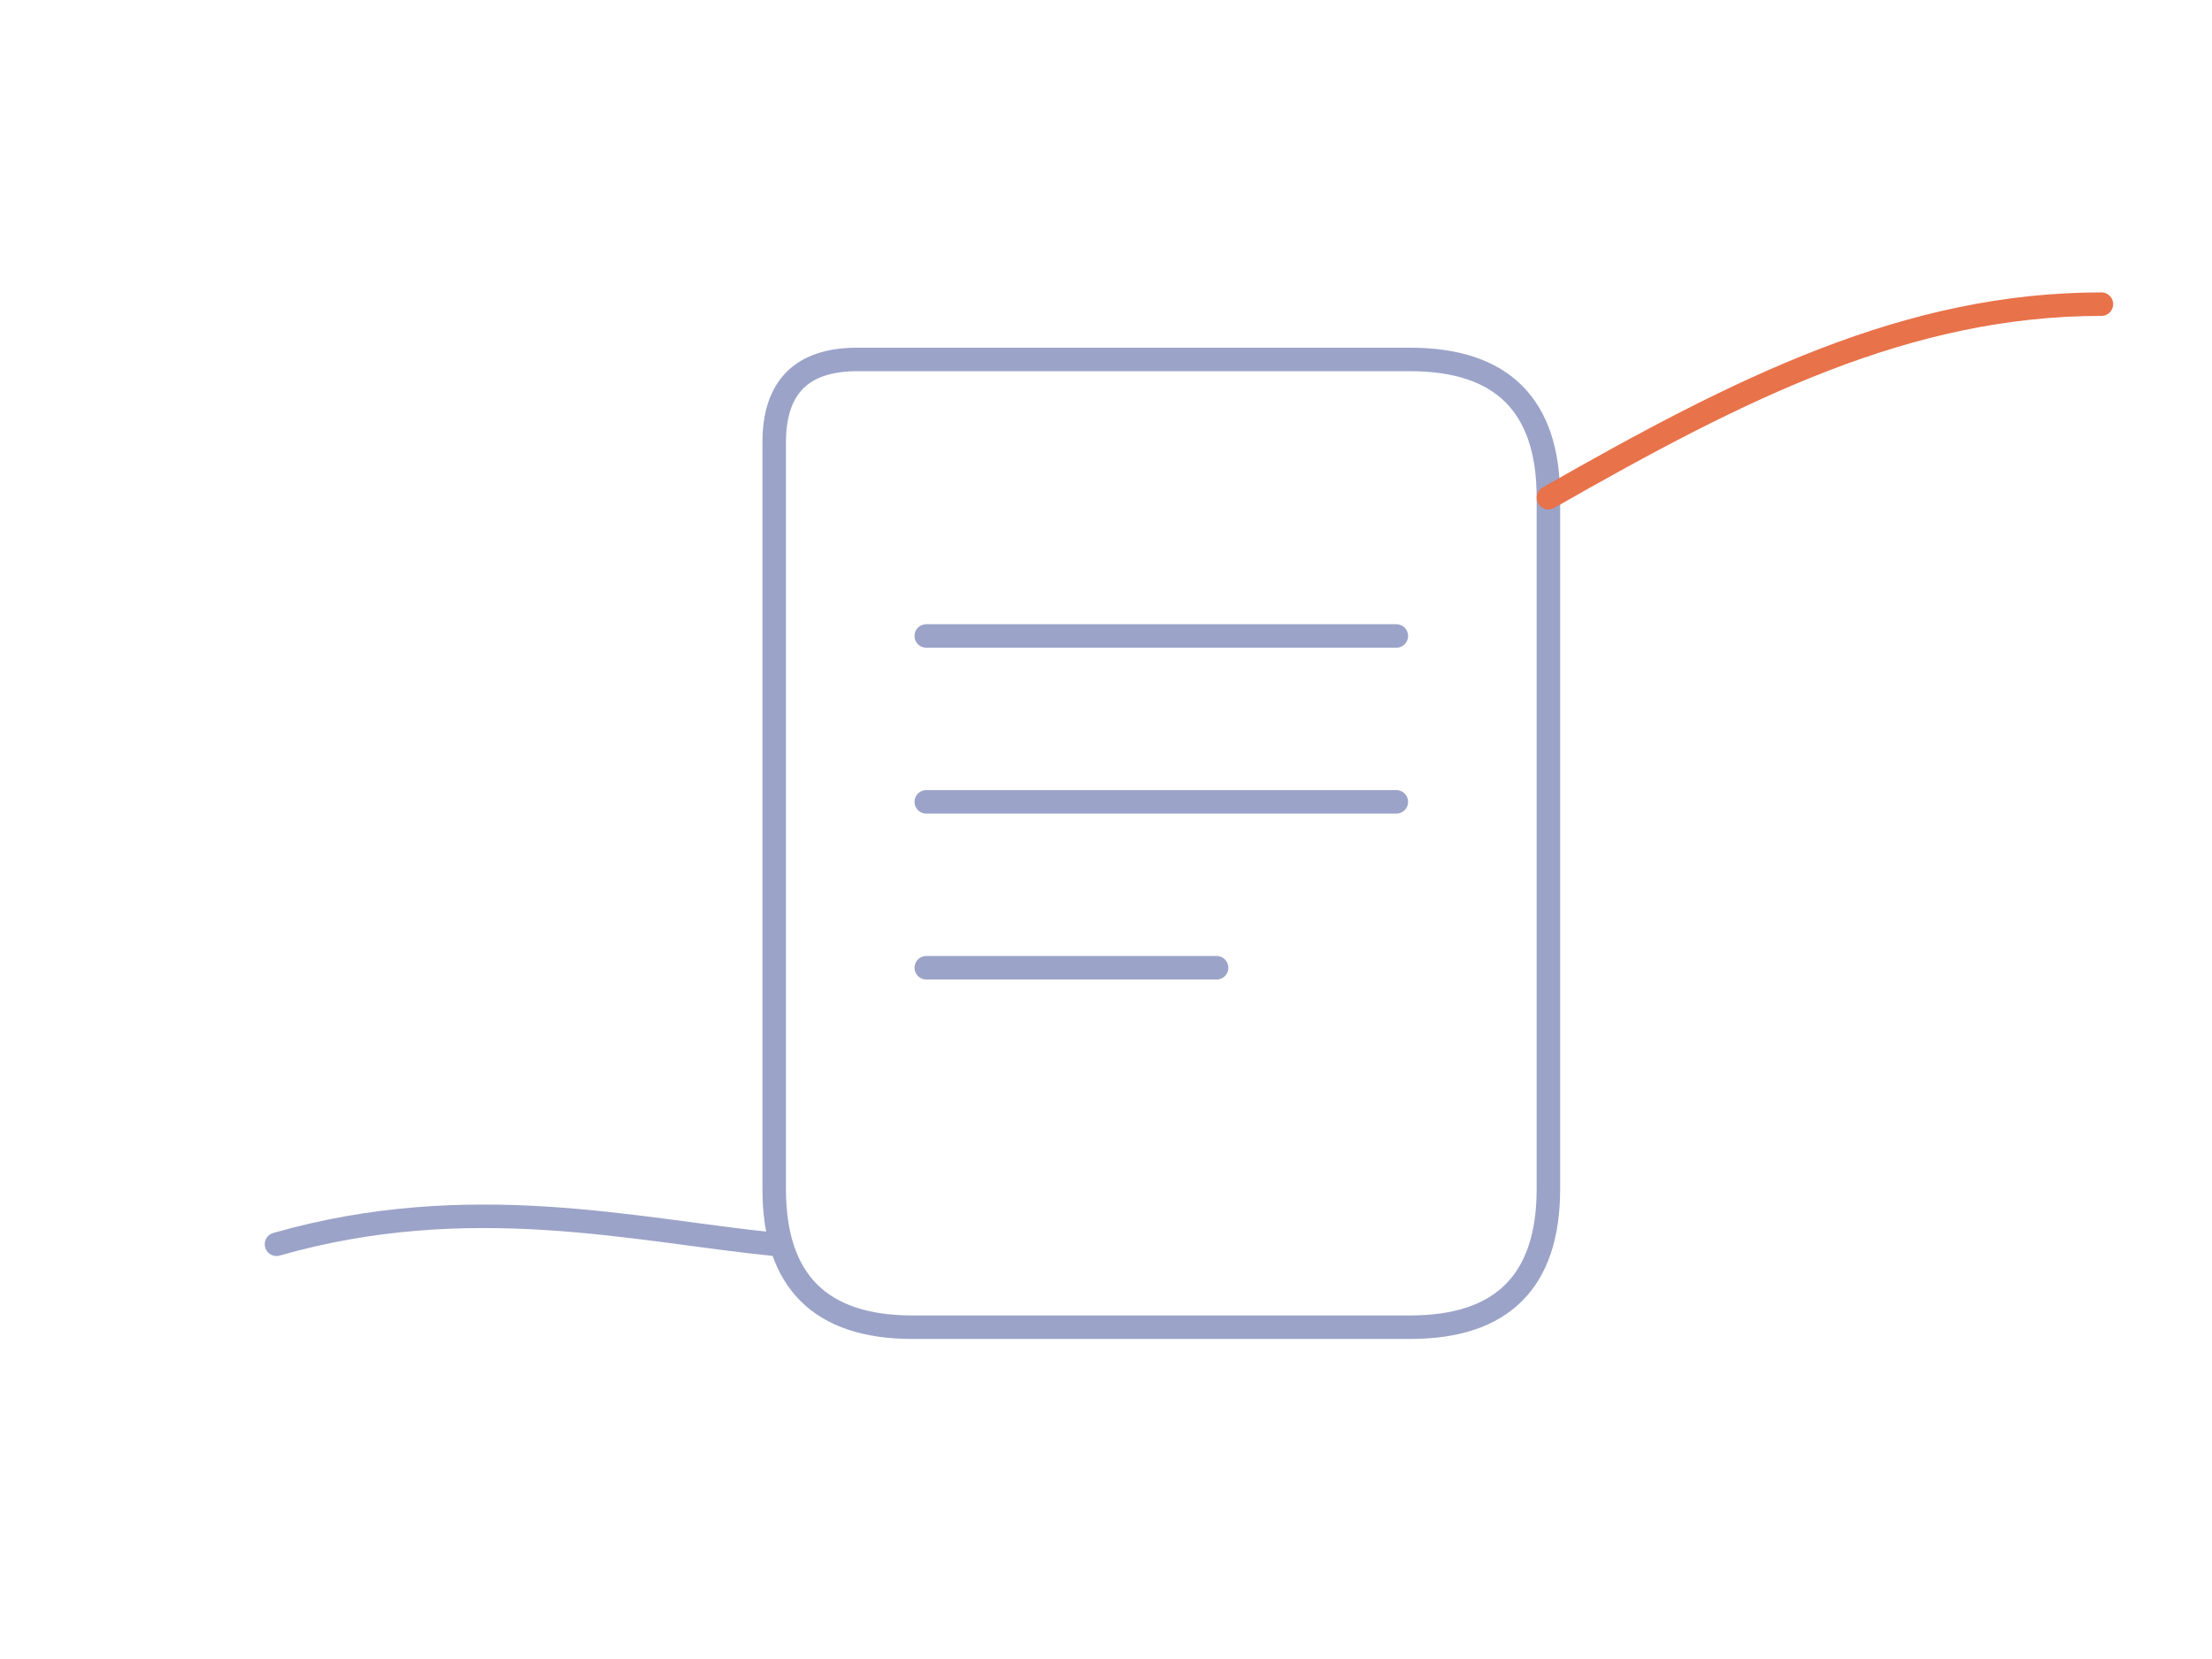
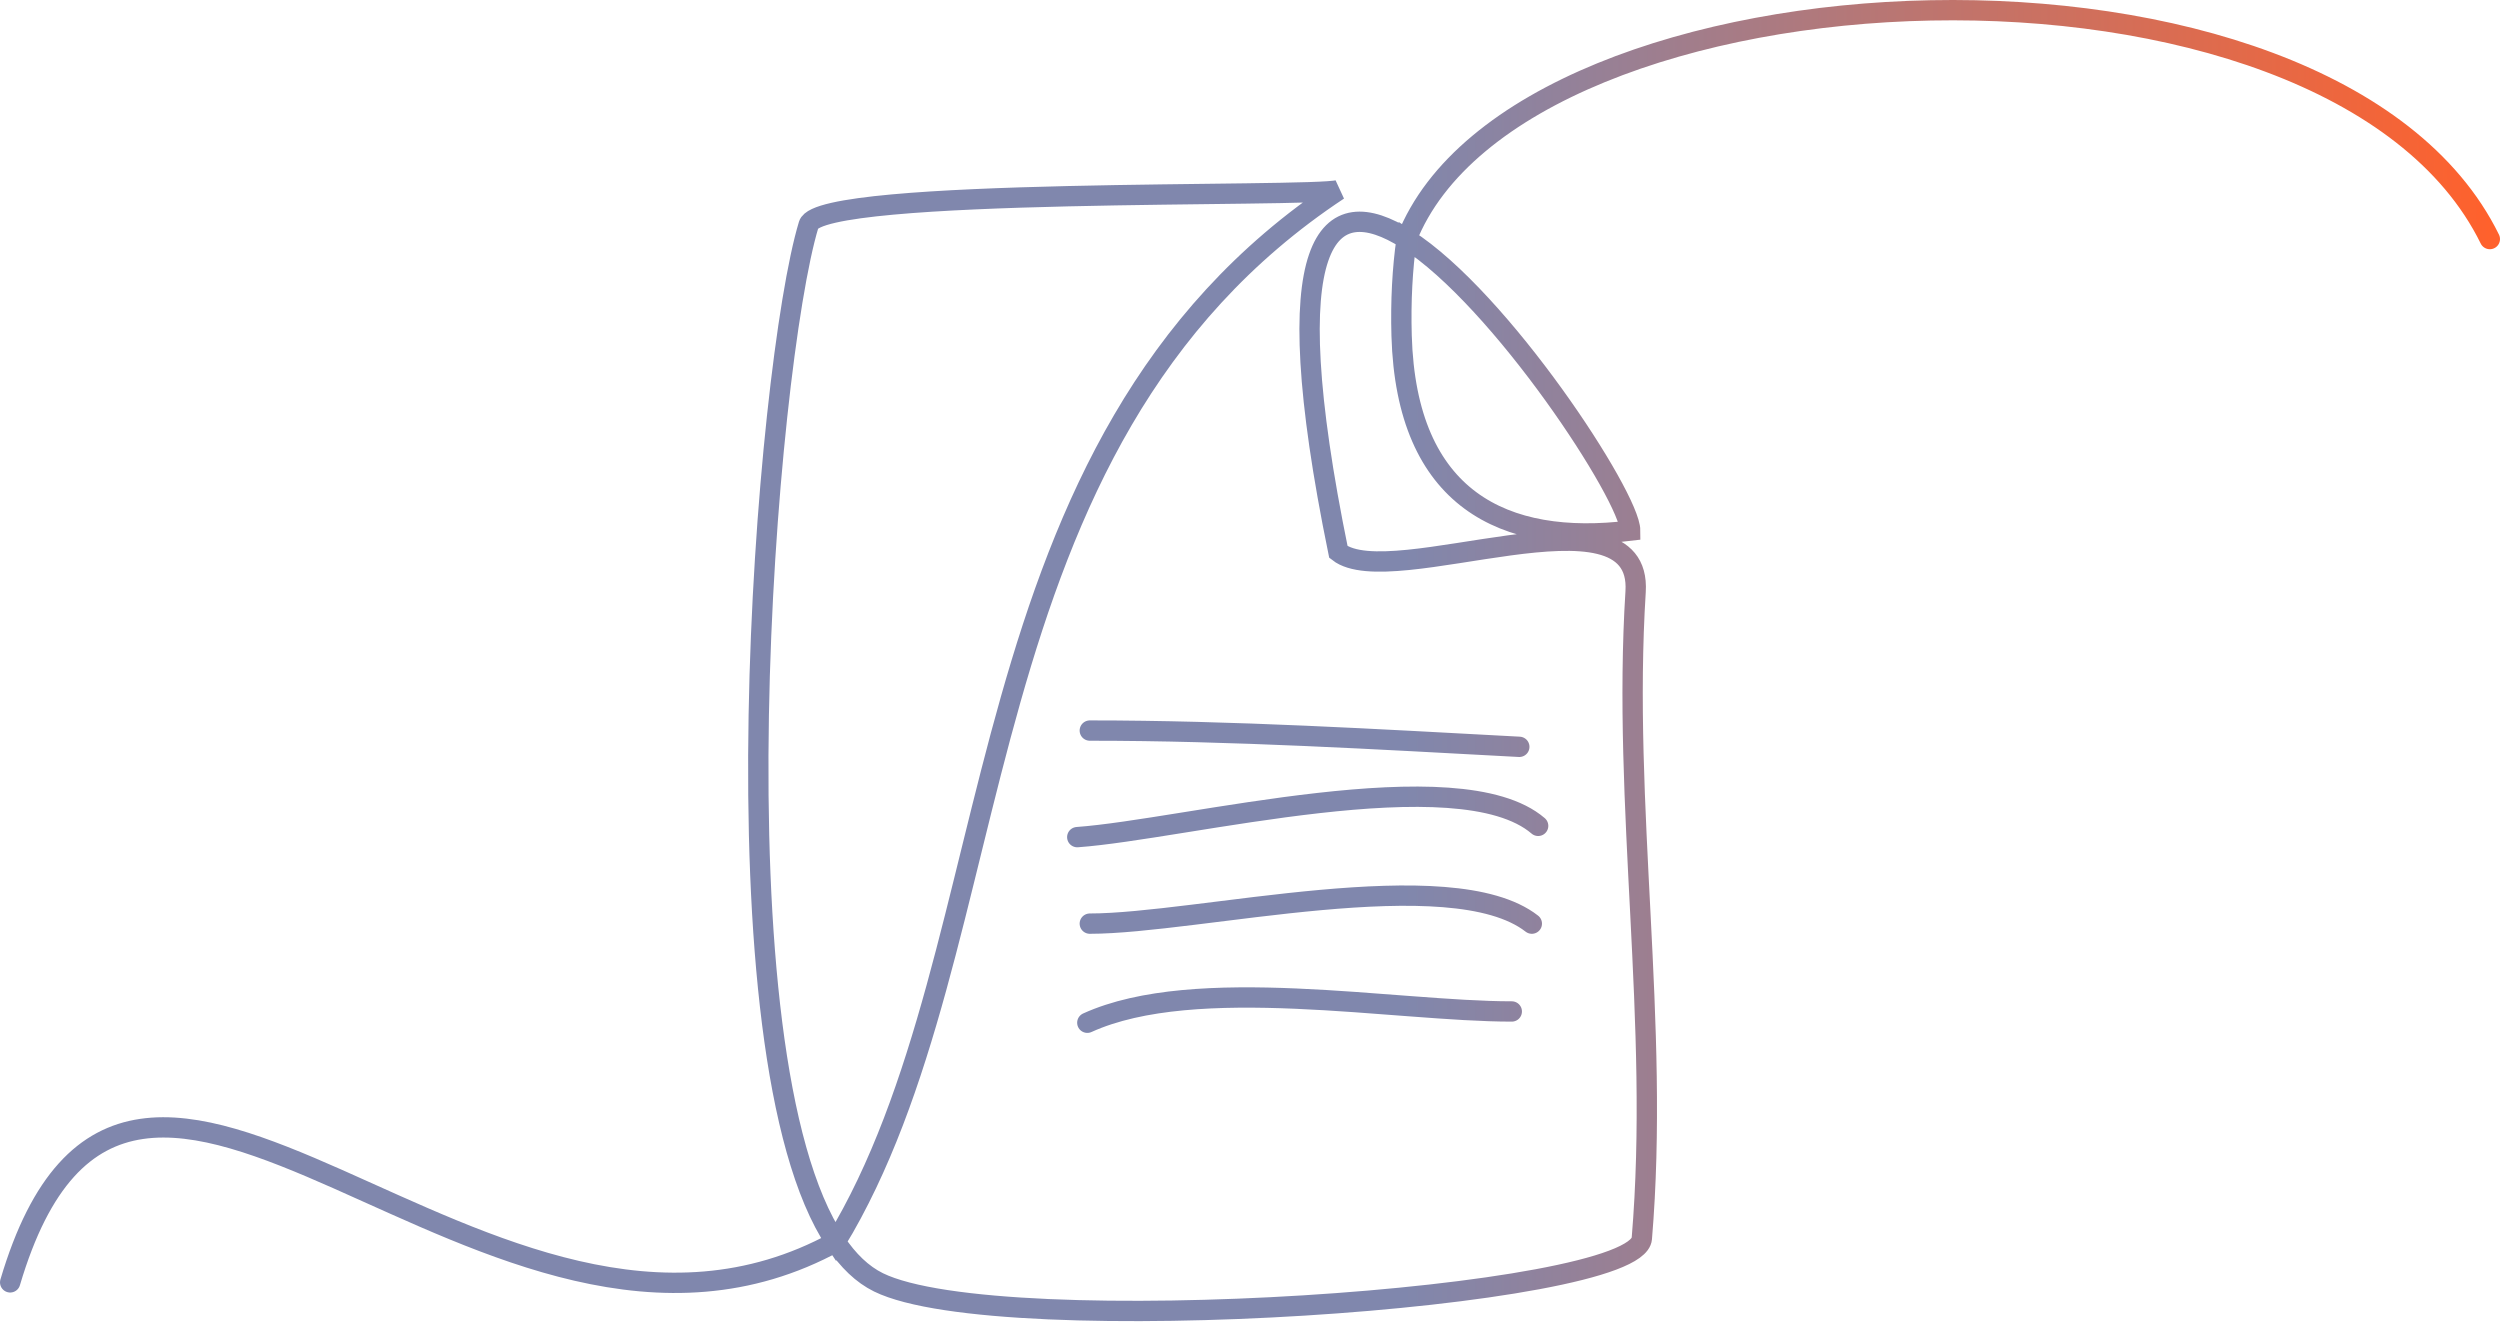
- <svg xmlns="http://www.w3.org/2000/svg" viewBox="0 0 160 120" fill="none" stroke-linecap="round" stroke-linejoin="round">
-   <path d="M62 26 H102 Q112 26 112 36 V86 Q112 96 102 96 H66 Q56 96 56 86 V32 Q56 26 62 26" stroke="#9BA3C8" stroke-width="1.7" />
-   <path d="M67 46 H101 M67 58 H101 M67 70 H88" stroke="#9BA3C8" stroke-width="1.7" />
-   <path d="M112 36 C 126 28, 138 22, 152 22" stroke="#E8724A" stroke-width="1.7" />
-   <path d="M20 90 C 34 86, 46 89, 56 90" stroke="#9BA3C8" stroke-width="1.7" />
+ <svg xmlns="http://www.w3.org/2000/svg" overflow="visible" viewBox="0 0 123 65" fill="none">
+   <path id="Vector" d="M0.5 63.092C6.51 42.806 23.939 70.493 41.113 61.105M41.113 61.105C50.015 46.451 46.919 21.87 65.849 9.353C64.53 9.733 40.348 9.207 39.787 11.055C37.684 17.992 34.899 51.805 41.113 61.105ZM41.113 61.105C41.725 62.022 42.426 62.701 43.223 63.092C49.22 66.034 80.529 63.903 80.778 60.935C81.669 50.327 79.806 39.692 80.472 29.108C80.818 23.604 68.45 29.194 65.849 27.157C62.653 11.553 65.332 9.297 69.204 11.761M69.204 11.761C73.847 14.716 80.205 24.456 80.205 26.109C74.005 26.868 69.189 24.58 68.959 16.515C68.911 14.807 68.998 13.225 69.204 11.761ZM69.204 11.761C74.75 -2.337 114.687 -4.143 122.5 11.762M53.618 35.944C60.655 35.944 67.726 36.369 74.75 36.744M53.001 41.187C58.312 40.805 71.775 37.281 75.677 40.632M53.618 45.443C58.897 45.443 71.388 42.343 75.366 45.443M53.496 50.319C58.829 47.896 68.604 49.764 74.38 49.764" stroke="url(#paint0_linear_0_4)" stroke-linecap="round" />
+   <defs>
+     <linearGradient id="paint0_linear_0_4" x1="0.5" y1="32.5" x2="122.5" y2="32.5" gradientUnits="userSpaceOnUse">
+       <stop offset="0.562" stop-color="#8087AD" />
+       <stop offset="1" stop-color="#FF612C" />
+     </linearGradient>
+   </defs>
</svg>
